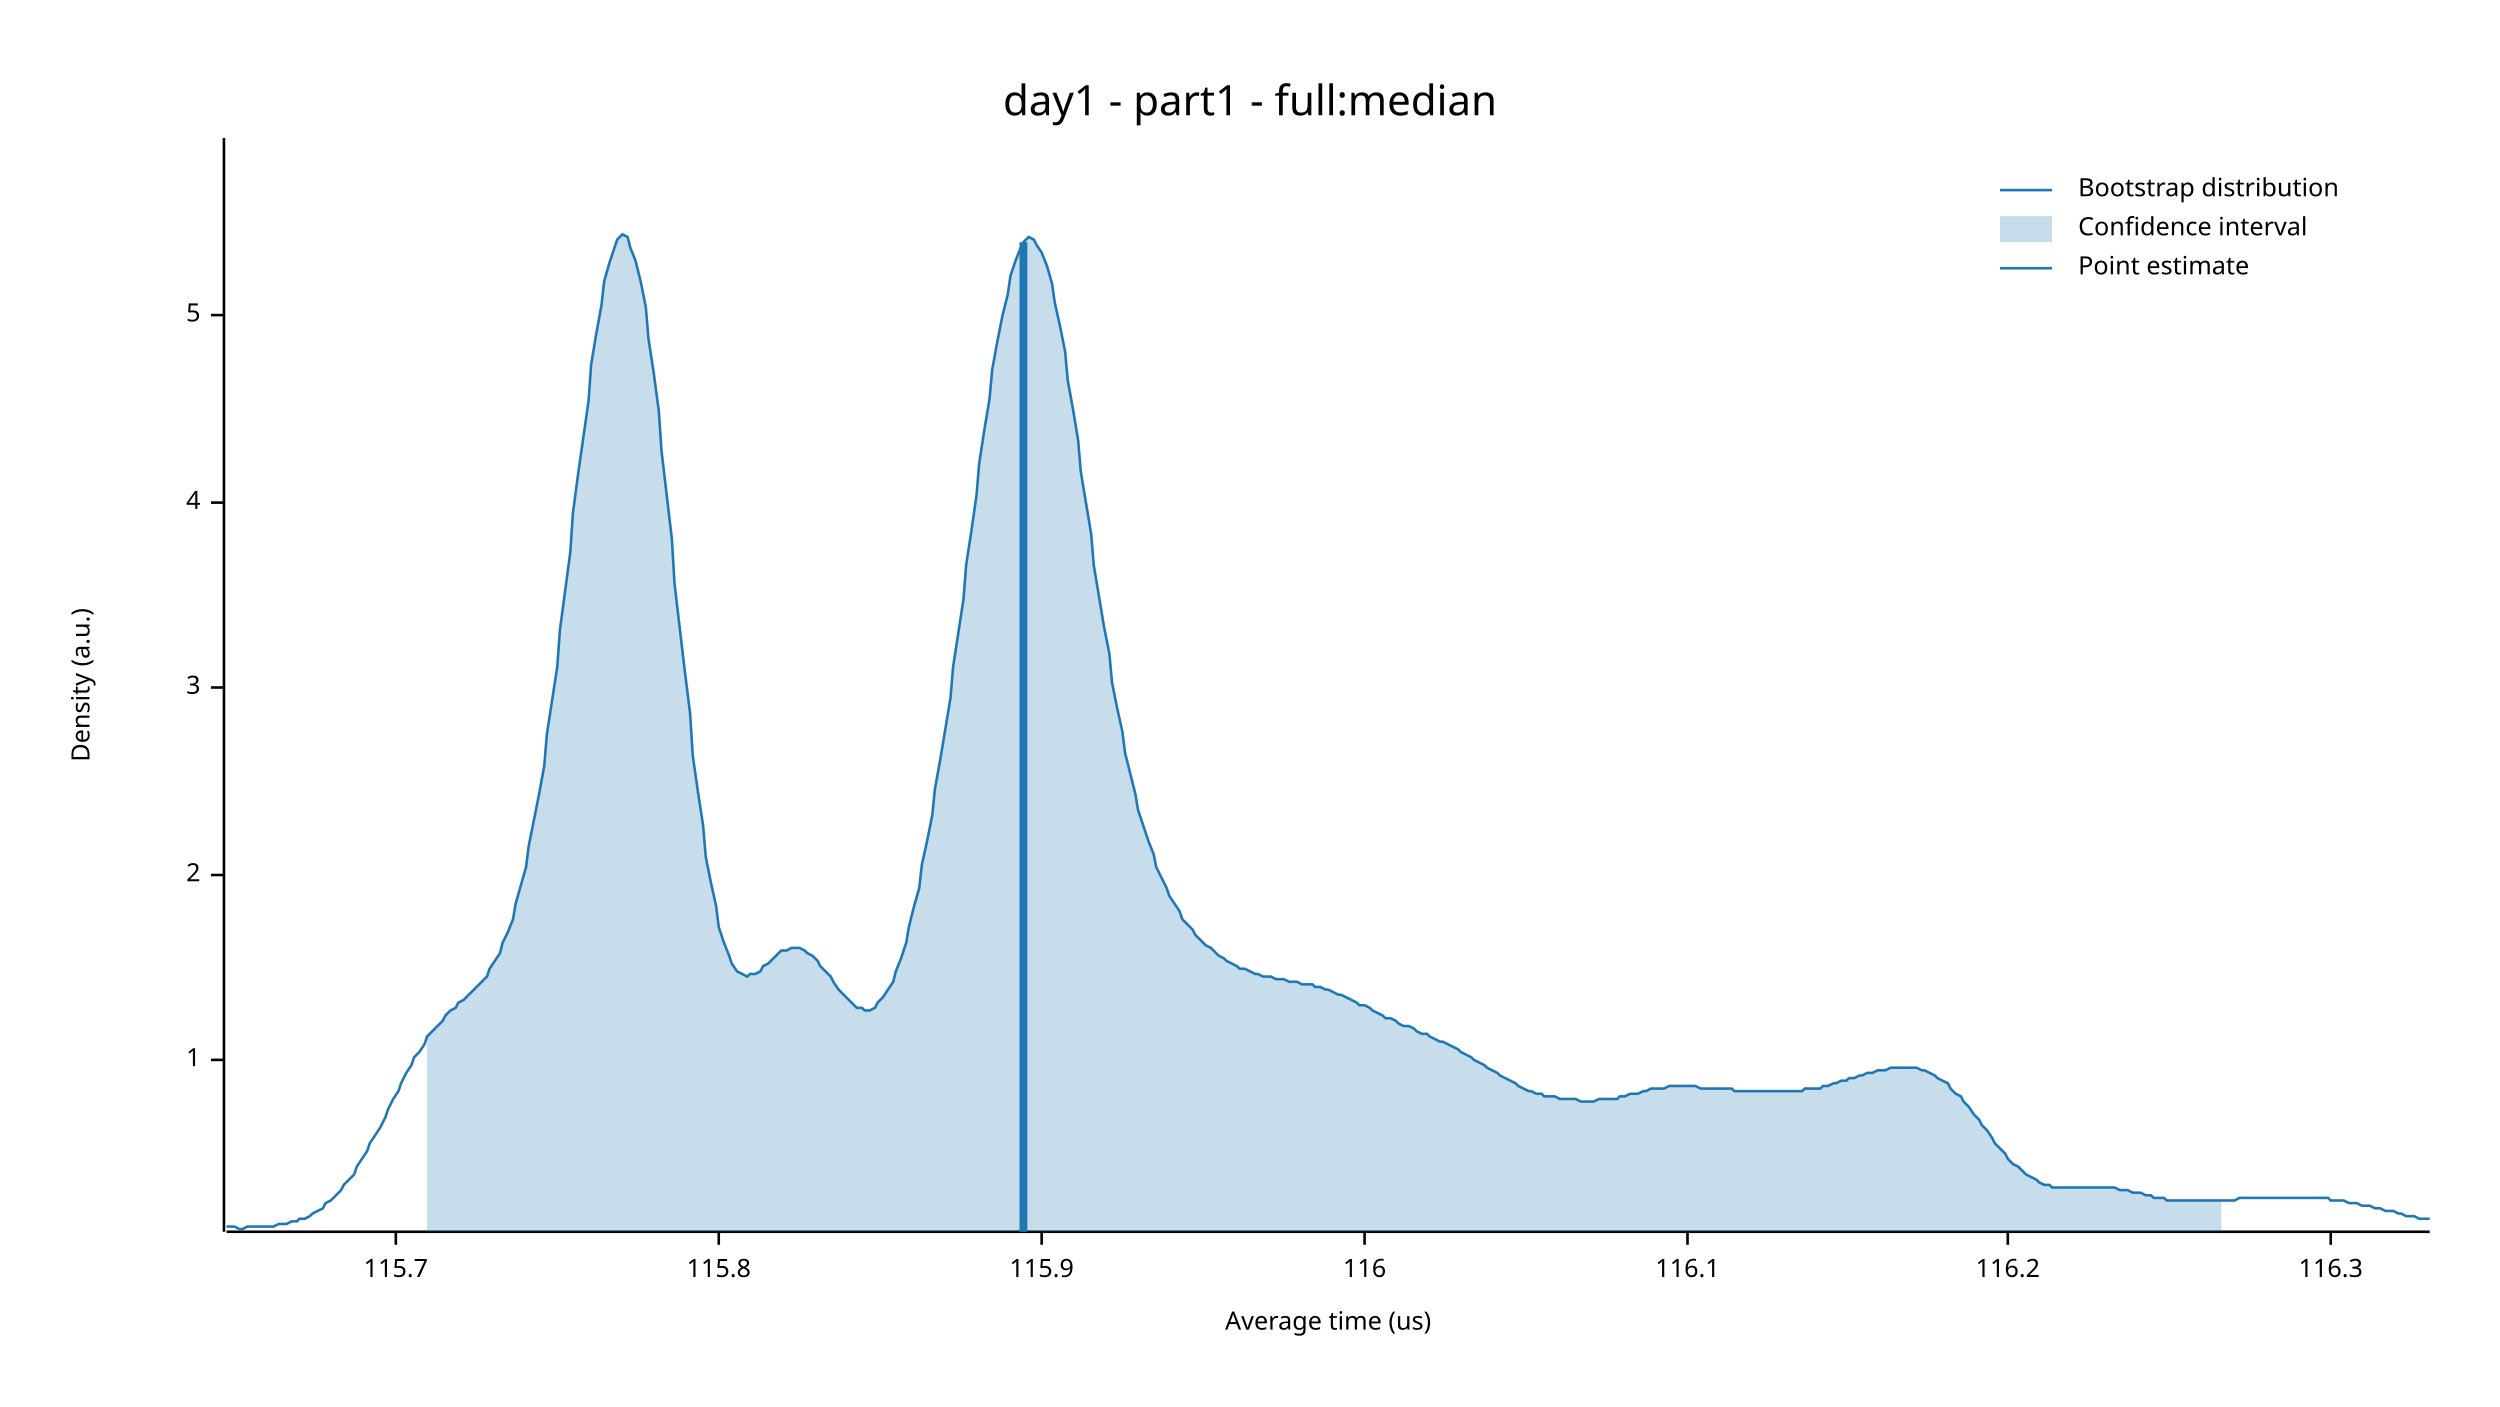
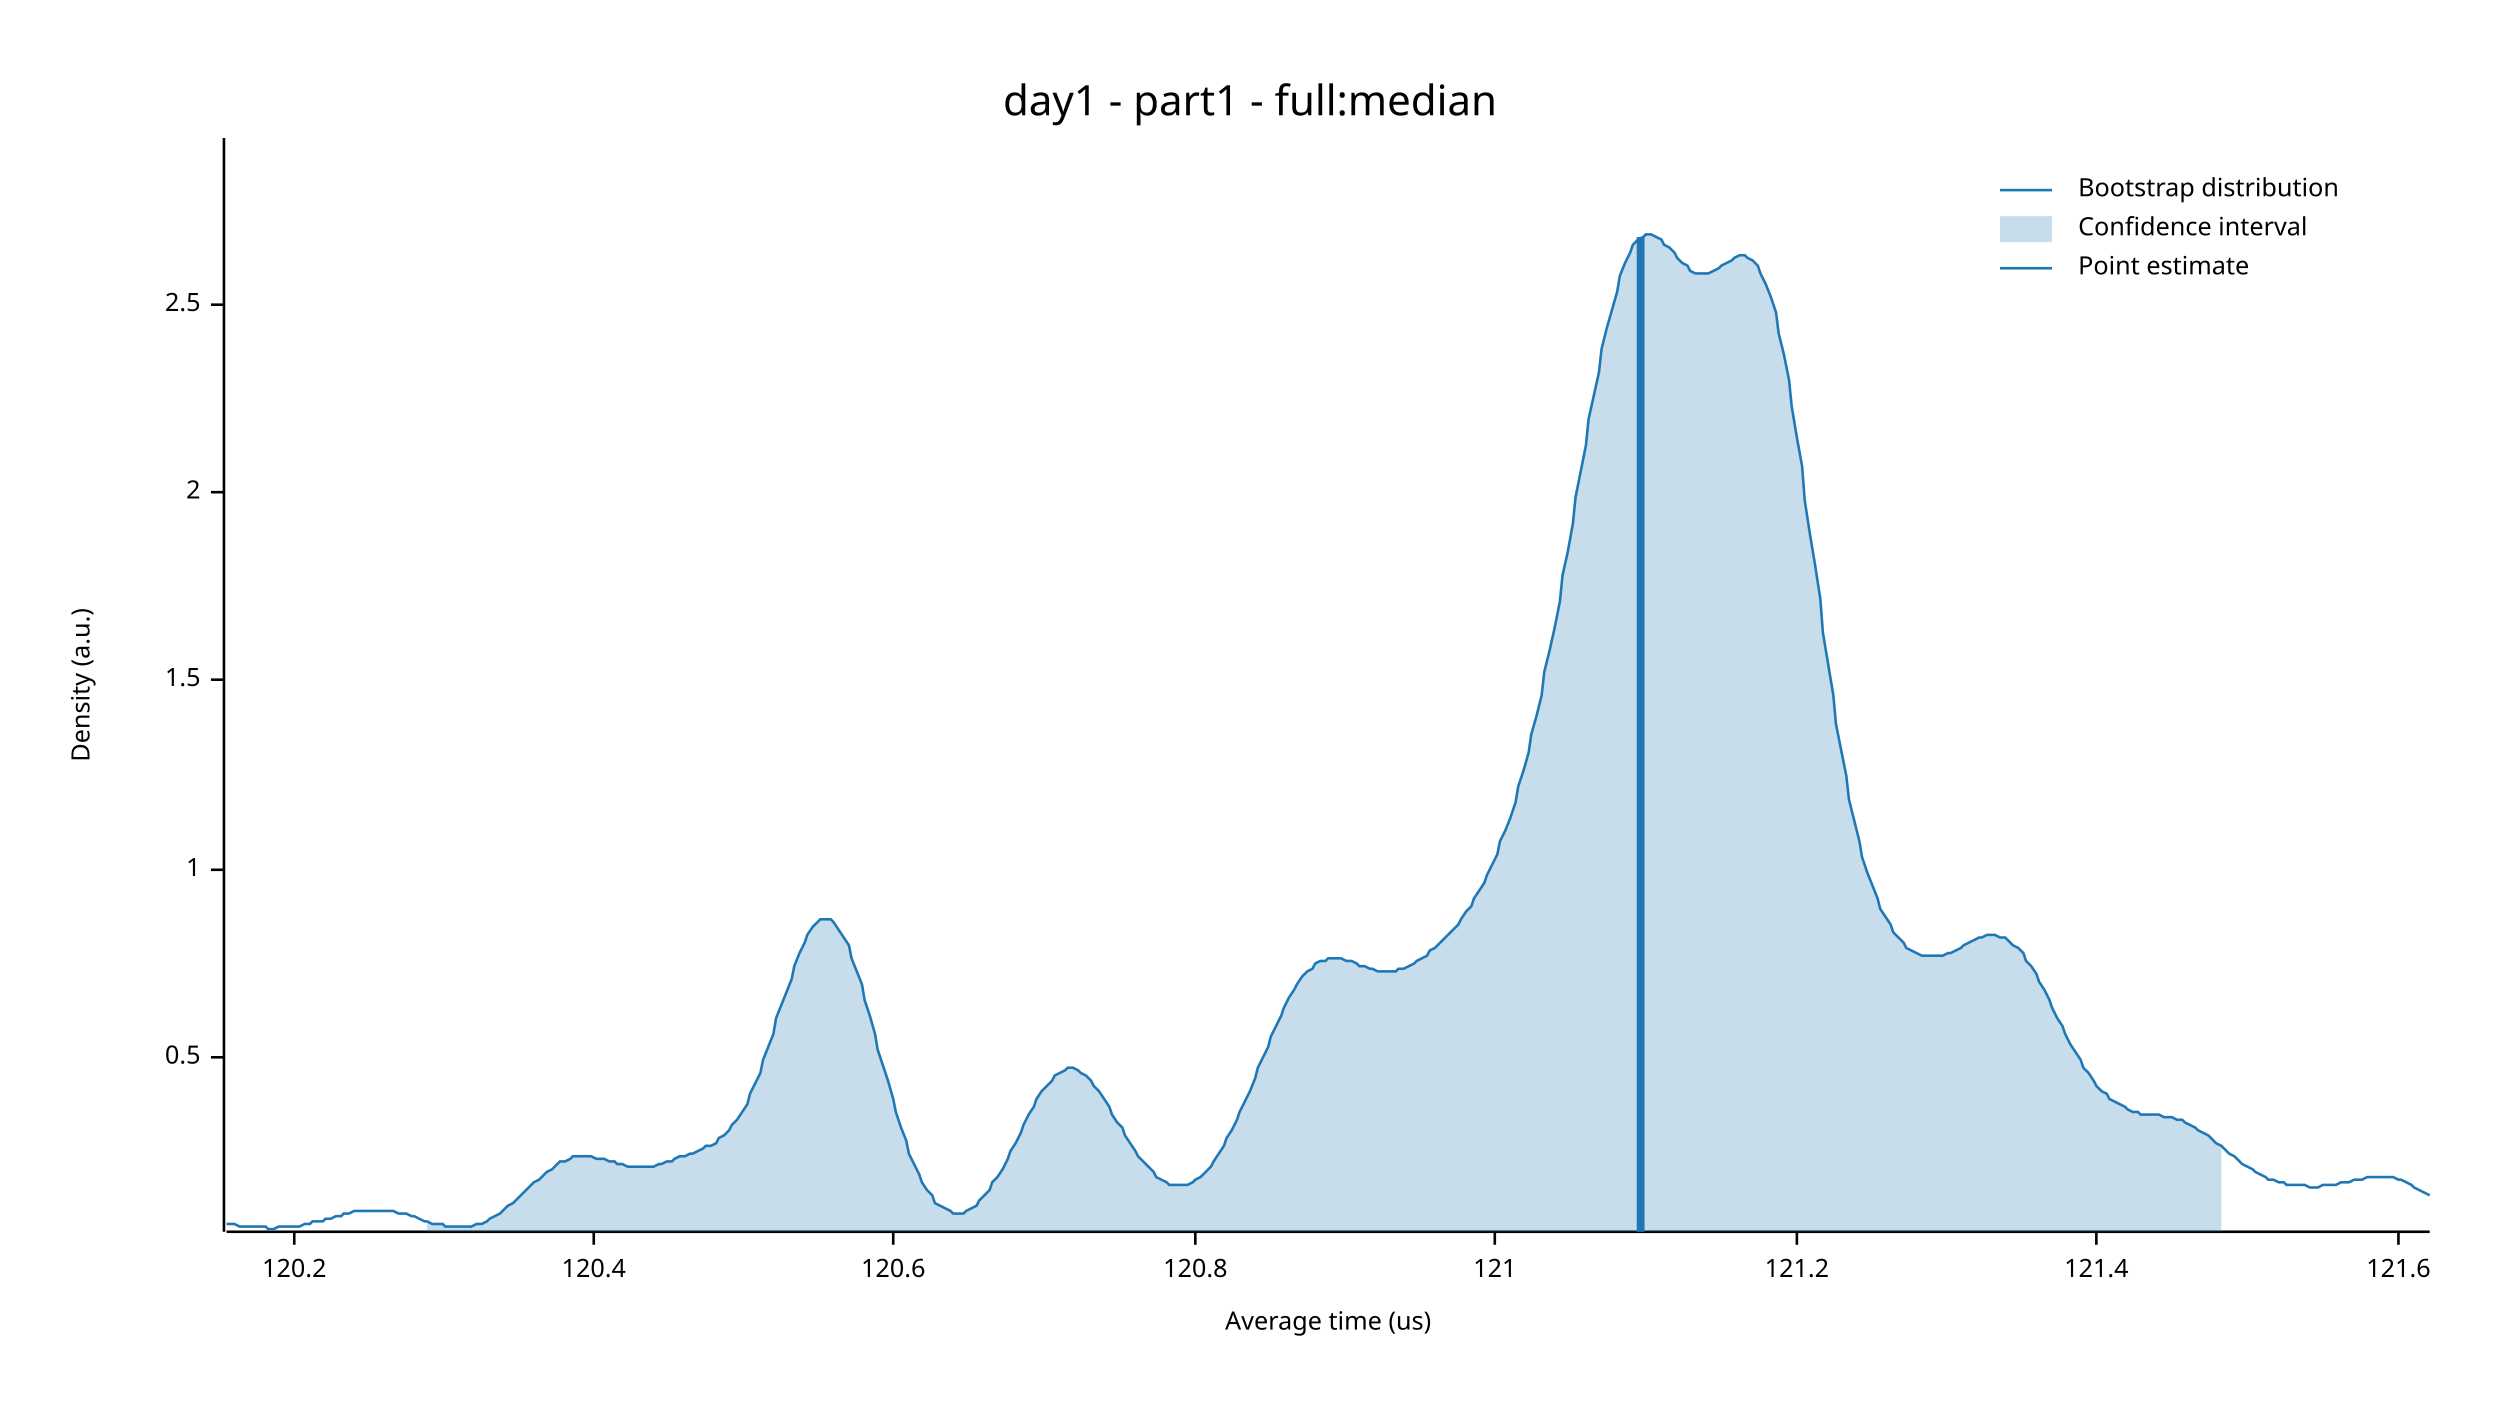
<svg xmlns="http://www.w3.org/2000/svg" width="960" height="540" viewBox="0 0 960 540">
  <text x="480" y="32" dy="0.76em" text-anchor="middle" font-family="sans-serif" font-size="16.129" opacity="1" fill="#000000">
day1 - part1 - full:median
</text>
  <text x="27" y="263" dy="0.76em" text-anchor="middle" font-family="sans-serif" font-size="9.677" opacity="1" fill="#000000" transform="rotate(270, 27, 263)">
Density (a.u.)
</text>
  <text x="510" y="513" dy="-0.5ex" text-anchor="middle" font-family="sans-serif" font-size="9.677" opacity="1" fill="#000000">
Average time (us)
</text>
  <polyline fill="none" opacity="1" stroke="#000000" stroke-width="1" points="86,53 86,473 " />
-   <text x="77" y="407" dy="0.5ex" text-anchor="end" font-family="sans-serif" font-size="9.677" opacity="1" fill="#000000">
+   <text x="77" y="406" dy="0.5ex" text-anchor="end" font-family="sans-serif" font-size="9.677" opacity="1" fill="#000000">
+ 0.5
+ </text>
+   <polyline fill="none" opacity="1" stroke="#000000" stroke-width="1" points="81,406 86,406 " />
+   <text x="77" y="334" dy="0.5ex" text-anchor="end" font-family="sans-serif" font-size="9.677" opacity="1" fill="#000000">
1
</text>
-   <polyline fill="none" opacity="1" stroke="#000000" stroke-width="1" points="81,407 86,407 " />
-   <text x="77" y="336" dy="0.5ex" text-anchor="end" font-family="sans-serif" font-size="9.677" opacity="1" fill="#000000">
+   <polyline fill="none" opacity="1" stroke="#000000" stroke-width="1" points="81,334 86,334 " />
+   <text x="77" y="261" dy="0.5ex" text-anchor="end" font-family="sans-serif" font-size="9.677" opacity="1" fill="#000000">
+ 1.5
+ </text>
+   <polyline fill="none" opacity="1" stroke="#000000" stroke-width="1" points="81,261 86,261 " />
+   <text x="77" y="189" dy="0.5ex" text-anchor="end" font-family="sans-serif" font-size="9.677" opacity="1" fill="#000000">
2
</text>
-   <polyline fill="none" opacity="1" stroke="#000000" stroke-width="1" points="81,336 86,336 " />
-   <text x="77" y="264" dy="0.5ex" text-anchor="end" font-family="sans-serif" font-size="9.677" opacity="1" fill="#000000">
- 3
+   <polyline fill="none" opacity="1" stroke="#000000" stroke-width="1" points="81,189 86,189 " />
+   <text x="77" y="117" dy="0.5ex" text-anchor="end" font-family="sans-serif" font-size="9.677" opacity="1" fill="#000000">
+ 2.5
</text>
-   <polyline fill="none" opacity="1" stroke="#000000" stroke-width="1" points="81,264 86,264 " />
-   <text x="77" y="193" dy="0.5ex" text-anchor="end" font-family="sans-serif" font-size="9.677" opacity="1" fill="#000000">
- 4
+   <polyline fill="none" opacity="1" stroke="#000000" stroke-width="1" points="81,117 86,117 " />
+   <polyline fill="none" opacity="1" stroke="#000000" stroke-width="1" points="87,473 933,473 " />
+   <text x="113" y="483" dy="0.76em" text-anchor="middle" font-family="sans-serif" font-size="9.677" opacity="1" fill="#000000">
+ 120.2
</text>
-   <polyline fill="none" opacity="1" stroke="#000000" stroke-width="1" points="81,193 86,193 " />
-   <text x="77" y="121" dy="0.5ex" text-anchor="end" font-family="sans-serif" font-size="9.677" opacity="1" fill="#000000">
- 5
+   <polyline fill="none" opacity="1" stroke="#000000" stroke-width="1" points="113,473 113,478 " />
+   <text x="228" y="483" dy="0.76em" text-anchor="middle" font-family="sans-serif" font-size="9.677" opacity="1" fill="#000000">
+ 120.4
</text>
-   <polyline fill="none" opacity="1" stroke="#000000" stroke-width="1" points="81,121 86,121 " />
-   <polyline fill="none" opacity="1" stroke="#000000" stroke-width="1" points="87,473 933,473 " />
-   <text x="152" y="483" dy="0.76em" text-anchor="middle" font-family="sans-serif" font-size="9.677" opacity="1" fill="#000000">
- 115.7
+   <polyline fill="none" opacity="1" stroke="#000000" stroke-width="1" points="228,473 228,478 " />
+   <text x="343" y="483" dy="0.76em" text-anchor="middle" font-family="sans-serif" font-size="9.677" opacity="1" fill="#000000">
+ 120.6
</text>
-   <polyline fill="none" opacity="1" stroke="#000000" stroke-width="1" points="152,473 152,478 " />
-   <text x="276" y="483" dy="0.76em" text-anchor="middle" font-family="sans-serif" font-size="9.677" opacity="1" fill="#000000">
- 115.8
+   <polyline fill="none" opacity="1" stroke="#000000" stroke-width="1" points="343,473 343,478 " />
+   <text x="459" y="483" dy="0.76em" text-anchor="middle" font-family="sans-serif" font-size="9.677" opacity="1" fill="#000000">
+ 120.8
</text>
-   <polyline fill="none" opacity="1" stroke="#000000" stroke-width="1" points="276,473 276,478 " />
-   <text x="400" y="483" dy="0.76em" text-anchor="middle" font-family="sans-serif" font-size="9.677" opacity="1" fill="#000000">
- 115.9
+   <polyline fill="none" opacity="1" stroke="#000000" stroke-width="1" points="459,473 459,478 " />
+   <text x="574" y="483" dy="0.76em" text-anchor="middle" font-family="sans-serif" font-size="9.677" opacity="1" fill="#000000">
+ 121
</text>
-   <polyline fill="none" opacity="1" stroke="#000000" stroke-width="1" points="400,473 400,478 " />
-   <text x="524" y="483" dy="0.76em" text-anchor="middle" font-family="sans-serif" font-size="9.677" opacity="1" fill="#000000">
- 116
+   <polyline fill="none" opacity="1" stroke="#000000" stroke-width="1" points="574,473 574,478 " />
+   <text x="690" y="483" dy="0.76em" text-anchor="middle" font-family="sans-serif" font-size="9.677" opacity="1" fill="#000000">
+ 121.2
</text>
-   <polyline fill="none" opacity="1" stroke="#000000" stroke-width="1" points="524,473 524,478 " />
-   <text x="648" y="483" dy="0.76em" text-anchor="middle" font-family="sans-serif" font-size="9.677" opacity="1" fill="#000000">
- 116.1
+   <polyline fill="none" opacity="1" stroke="#000000" stroke-width="1" points="690,473 690,478 " />
+   <text x="805" y="483" dy="0.76em" text-anchor="middle" font-family="sans-serif" font-size="9.677" opacity="1" fill="#000000">
+ 121.4
</text>
-   <polyline fill="none" opacity="1" stroke="#000000" stroke-width="1" points="648,473 648,478 " />
-   <text x="771" y="483" dy="0.76em" text-anchor="middle" font-family="sans-serif" font-size="9.677" opacity="1" fill="#000000">
- 116.2
+   <polyline fill="none" opacity="1" stroke="#000000" stroke-width="1" points="805,473 805,478 " />
+   <text x="921" y="483" dy="0.76em" text-anchor="middle" font-family="sans-serif" font-size="9.677" opacity="1" fill="#000000">
+ 121.6
</text>
-   <polyline fill="none" opacity="1" stroke="#000000" stroke-width="1" points="771,473 771,478 " />
-   <text x="895" y="483" dy="0.76em" text-anchor="middle" font-family="sans-serif" font-size="9.677" opacity="1" fill="#000000">
- 116.3
- </text>
-   <polyline fill="none" opacity="1" stroke="#000000" stroke-width="1" points="895,473 895,478 " />
-   <polyline fill="none" opacity="1" stroke="#1F78B4" stroke-width="1" points="87,471 88,471 90,471 92,472 93,472 95,471 97,471 98,471 100,471 102,471 103,471 105,471 107,470 109,470 110,470 112,469 114,469 115,468 117,468 119,467 120,466 122,465 124,464 125,462 127,461 129,459 131,457 132,455 134,453 136,451 137,448 139,445 141,442 142,439 144,436 146,433 148,429 149,426 151,422 153,419 154,416 156,412 158,409 159,406 161,404 163,401 164,398 166,396 168,394 170,392 171,390 173,388 175,387 176,385 178,384 180,382 181,381 183,379 185,377 187,375 188,372 190,369 192,366 193,362 195,358 197,353 198,347 200,340 202,333 203,325 205,315 207,305 209,294 210,282 212,269 214,256 215,242 217,227 219,212 220,197 222,182 224,168 226,154 227,140 229,128 231,117 232,108 234,101 236,95 237,92 239,90 241,91 242,95 244,100 246,108 248,118 249,130 251,143 253,158 254,173 256,190 258,207 259,224 261,241 263,258 265,274 266,290 268,304 270,317 271,329 273,339 275,348 276,356 278,362 280,367 281,370 283,373 285,374 287,375 288,374 290,374 292,373 293,371 295,370 297,368 298,367 300,365 302,365 304,364 305,364 307,364 309,365 310,366 312,367 314,369 315,371 317,373 319,375 320,377 322,380 324,382 326,384 327,385 329,387 331,387 332,388 334,388 336,387 337,385 339,383 341,380 343,377 344,373 346,368 348,362 349,356 351,348 353,341 354,332 356,323 358,313 359,303 361,292 363,280 365,268 366,256 368,243 370,230 371,217 373,204 375,190 376,178 378,165 380,153 381,142 383,131 385,121 387,113 388,106 390,100 392,95 393,93 395,91 397,92 398,94 400,97 402,102 404,109 405,116 407,125 409,135 410,146 412,157 414,169 415,181 417,193 419,205 420,217 422,229 424,241 426,251 427,262 429,272 431,281 432,289 434,297 436,305 437,311 439,317 441,323 443,328 444,333 446,337 448,341 449,344 451,347 453,350 454,353 456,355 458,357 459,359 461,361 463,363 465,364 466,365 468,367 470,368 471,369 473,370 475,371 476,372 478,372 480,373 482,374 483,374 485,375 487,375 488,375 490,376 492,376 493,376 495,377 497,377 498,377 500,378 502,378 504,378 505,379 507,379 509,380 510,380 512,381 514,382 515,382 517,383 519,384 521,385 522,386 524,386 526,387 527,388 529,389 531,390 532,391 534,391 536,392 537,393 539,394 541,394 543,395 544,396 546,397 548,397 549,398 551,399 553,400 554,400 556,401 558,402 560,403 561,404 563,405 565,406 566,407 568,408 570,409 571,410 573,411 575,412 576,413 578,414 580,415 582,416 583,417 585,418 587,419 588,419 590,420 592,420 593,421 595,421 597,421 599,422 600,422 602,422 604,422 605,422 607,423 609,423 610,423 612,423 614,422 615,422 617,422 619,422 621,422 622,421 624,421 626,420 627,420 629,420 631,419 632,419 634,418 636,418 638,418 639,418 641,417 643,417 644,417 646,417 648,417 649,417 651,417 653,418 654,418 656,418 658,418 660,418 661,418 663,418 665,418 666,419 668,419 670,419 671,419 673,419 675,419 676,419 678,419 680,419 682,419 683,419 685,419 687,419 688,419 690,419 692,419 693,418 695,418 697,418 699,418 700,417 702,417 704,416 705,416 707,415 709,415 710,414 712,414 714,413 715,413 717,412 719,412 721,411 722,411 724,411 726,410 727,410 729,410 731,410 732,410 734,410 736,410 738,411 739,411 741,412 743,413 744,414 746,415 748,416 749,418 751,420 753,421 754,423 756,425 758,428 760,430 761,432 763,434 765,437 766,439 768,441 770,443 771,445 773,447 775,448 777,450 778,451 780,452 782,453 783,454 785,455 787,455 788,456 790,456 792,456 793,456 795,456 797,456 799,456 800,456 802,456 804,456 805,456 807,456 809,456 810,456 812,456 814,457 816,457 817,457 819,458 821,458 822,458 824,459 826,459 827,460 829,460 831,460 832,461 834,461 836,461 838,461 839,461 841,461 843,461 844,461 846,461 848,461 849,461 851,461 853,461 855,461 856,461 858,461 860,460 861,460 863,460 865,460 866,460 868,460 870,460 871,460 873,460 875,460 877,460 878,460 880,460 882,460 883,460 885,460 887,460 888,460 890,460 892,460 894,460 895,461 897,461 899,461 900,461 902,462 904,462 905,462 907,463 909,463 910,463 912,464 914,464 916,465 917,465 919,465 921,466 922,466 924,467 926,467 927,467 929,468 931,468 933,468 " />
-   <polygon opacity="0.25" fill="#1F78B4" points="164,398 166,396 168,394 170,392 171,390 173,388 175,387 176,385 178,384 180,382 181,381 183,379 185,377 187,375 188,372 190,369 192,366 193,362 195,358 197,353 198,347 200,340 202,333 203,325 205,315 207,305 209,294 210,282 212,269 214,256 215,242 217,227 219,212 220,197 222,182 224,168 226,154 227,140 229,128 231,117 232,108 234,101 236,95 237,92 239,90 241,91 242,95 244,100 246,108 248,118 249,130 251,143 253,158 254,173 256,190 258,207 259,224 261,241 263,258 265,274 266,290 268,304 270,317 271,329 273,339 275,348 276,356 278,362 280,367 281,370 283,373 285,374 287,375 288,374 290,374 292,373 293,371 295,370 297,368 298,367 300,365 302,365 304,364 305,364 307,364 309,365 310,366 312,367 314,369 315,371 317,373 319,375 320,377 322,380 324,382 326,384 327,385 329,387 331,387 332,388 334,388 336,387 337,385 339,383 341,380 343,377 344,373 346,368 348,362 349,356 351,348 353,341 354,332 356,323 358,313 359,303 361,292 363,280 365,268 366,256 368,243 370,230 371,217 373,204 375,190 376,178 378,165 380,153 381,142 383,131 385,121 387,113 388,106 390,100 392,95 393,93 395,91 397,92 398,94 400,97 402,102 404,109 405,116 407,125 409,135 410,146 412,157 414,169 415,181 417,193 419,205 420,217 422,229 424,241 426,251 427,262 429,272 431,281 432,289 434,297 436,305 437,311 439,317 441,323 443,328 444,333 446,337 448,341 449,344 451,347 453,350 454,353 456,355 458,357 459,359 461,361 463,363 465,364 466,365 468,367 470,368 471,369 473,370 475,371 476,372 478,372 480,373 482,374 483,374 485,375 487,375 488,375 490,376 492,376 493,376 495,377 497,377 498,377 500,378 502,378 504,378 505,379 507,379 509,380 510,380 512,381 514,382 515,382 517,383 519,384 521,385 522,386 524,386 526,387 527,388 529,389 531,390 532,391 534,391 536,392 537,393 539,394 541,394 543,395 544,396 546,397 548,397 549,398 551,399 553,400 554,400 556,401 558,402 560,403 561,404 563,405 565,406 566,407 568,408 570,409 571,410 573,411 575,412 576,413 578,414 580,415 582,416 583,417 585,418 587,419 588,419 590,420 592,420 593,421 595,421 597,421 599,422 600,422 602,422 604,422 605,422 607,423 609,423 610,423 612,423 614,422 615,422 617,422 619,422 621,422 622,421 624,421 626,420 627,420 629,420 631,419 632,419 634,418 636,418 638,418 639,418 641,417 643,417 644,417 646,417 648,417 649,417 651,417 653,418 654,418 656,418 658,418 660,418 661,418 663,418 665,418 666,419 668,419 670,419 671,419 673,419 675,419 676,419 678,419 680,419 682,419 683,419 685,419 687,419 688,419 690,419 692,419 693,418 695,418 697,418 699,418 700,417 702,417 704,416 705,416 707,415 709,415 710,414 712,414 714,413 715,413 717,412 719,412 721,411 722,411 724,411 726,410 727,410 729,410 731,410 732,410 734,410 736,410 738,411 739,411 741,412 743,413 744,414 746,415 748,416 749,418 751,420 753,421 754,423 756,425 758,428 760,430 761,432 763,434 765,437 766,439 768,441 770,443 771,445 773,447 775,448 777,450 778,451 780,452 782,453 783,454 785,455 787,455 788,456 790,456 792,456 793,456 795,456 797,456 799,456 800,456 802,456 804,456 805,456 807,456 809,456 810,456 812,456 814,457 816,457 817,457 819,458 821,458 822,458 824,459 826,459 827,460 829,460 831,460 832,461 834,461 836,461 838,461 839,461 841,461 843,461 844,461 846,461 848,461 849,461 851,461 853,461 853,473 164,473 " />
-   <polyline fill="none" opacity="1" stroke="#1F78B4" stroke-width="3" points="393,473 393,93 " />
+   <polyline fill="none" opacity="1" stroke="#000000" stroke-width="1" points="921,473 921,478 " />
+   <polyline fill="none" opacity="1" stroke="#1F78B4" stroke-width="1" points="87,470 88,470 90,470 92,471 93,471 95,471 97,471 98,471 100,471 102,471 103,472 105,472 107,471 109,471 110,471 112,471 114,471 115,471 117,470 119,470 120,469 122,469 124,469 125,468 127,468 129,467 131,467 132,466 134,466 136,465 137,465 139,465 141,465 142,465 144,465 146,465 148,465 149,465 151,465 153,466 154,466 156,466 158,467 159,467 161,468 163,469 164,469 166,470 168,470 170,470 171,471 173,471 175,471 176,471 178,471 180,471 181,471 183,470 185,470 187,469 188,468 190,467 192,466 193,465 195,463 197,462 198,461 200,459 202,457 203,456 205,454 207,453 209,451 210,450 212,449 214,447 215,446 217,446 219,445 220,444 222,444 224,444 226,444 227,444 229,445 231,445 232,445 234,446 236,446 237,447 239,447 241,448 242,448 244,448 246,448 248,448 249,448 251,448 253,447 254,447 256,446 258,446 259,445 261,444 263,444 265,443 266,443 268,442 270,441 271,440 273,440 275,439 276,437 278,436 280,434 281,432 283,430 285,427 287,424 288,420 290,416 292,412 293,407 295,402 297,397 298,391 300,386 302,381 304,376 305,371 307,366 309,362 310,359 312,356 314,354 315,353 317,353 319,353 320,354 322,357 324,360 326,363 327,368 329,373 331,378 332,384 334,390 336,397 337,403 339,409 341,415 343,422 344,427 346,433 348,438 349,443 351,447 353,451 354,454 356,457 358,459 359,462 361,463 363,464 365,465 366,466 368,466 370,466 371,465 373,464 375,463 376,461 378,459 380,457 381,454 383,452 385,449 387,445 388,442 390,439 392,435 393,432 395,428 397,425 398,422 400,419 402,417 404,415 405,413 407,412 409,411 410,410 412,410 414,411 415,412 417,413 419,415 420,417 422,419 424,422 426,425 427,428 429,431 431,433 432,436 434,439 436,442 437,444 439,446 441,448 443,450 444,452 446,453 448,454 449,455 451,455 453,455 454,455 456,455 458,454 459,453 461,452 463,450 465,448 466,446 468,443 470,440 471,437 473,434 475,430 476,427 478,423 480,419 482,414 483,410 485,406 487,402 488,398 490,394 492,390 493,387 495,383 497,380 498,378 500,375 502,373 504,372 505,370 507,369 509,369 510,368 512,368 514,368 515,368 517,369 519,369 521,370 522,371 524,371 526,372 527,372 529,373 531,373 532,373 534,373 536,373 537,372 539,372 541,371 543,370 544,369 546,368 548,367 549,365 551,364 553,362 554,361 556,359 558,357 560,355 561,353 563,350 565,348 566,345 568,342 570,339 571,336 573,332 575,328 576,323 578,319 580,314 582,308 583,302 585,296 587,289 588,282 590,275 592,267 593,258 595,250 597,241 599,231 600,221 602,212 604,201 605,191 607,181 609,171 610,161 612,152 614,143 615,134 617,126 619,119 621,112 622,106 624,101 626,97 627,94 629,92 631,91 632,90 634,90 636,91 638,92 639,94 641,95 643,97 644,99 646,101 648,102 649,104 651,105 653,105 654,105 656,105 658,104 660,103 661,102 663,101 665,100 666,99 668,98 670,98 671,99 673,100 675,102 676,105 678,109 680,114 682,120 683,128 685,136 687,146 688,156 690,168 692,179 693,192 695,205 697,217 699,230 700,243 702,255 704,267 705,278 707,288 709,298 710,307 712,315 714,323 715,329 717,335 719,340 721,345 722,349 724,352 726,355 727,358 729,360 731,362 732,364 734,365 736,366 738,367 739,367 741,367 743,367 744,367 746,367 748,366 749,366 751,365 753,364 754,363 756,362 758,361 760,360 761,360 763,359 765,359 766,359 768,360 770,360 771,361 773,363 775,364 777,366 778,369 780,371 782,374 783,377 785,380 787,384 788,387 790,391 792,394 793,397 795,401 797,404 799,407 800,410 802,412 804,415 805,417 807,419 809,420 810,422 812,423 814,424 816,425 817,426 819,427 821,427 822,428 824,428 826,428 827,428 829,428 831,429 832,429 834,429 836,430 838,430 839,431 841,432 843,433 844,434 846,435 848,436 849,437 851,439 853,440 855,442 856,443 858,444 860,446 861,447 863,448 865,449 866,450 868,451 870,452 871,453 873,453 875,454 877,454 878,455 880,455 882,455 883,455 885,455 887,456 888,456 890,456 892,455 894,455 895,455 897,455 899,454 900,454 902,454 904,453 905,453 907,453 909,452 910,452 912,452 914,452 916,452 917,452 919,452 921,453 922,453 924,454 926,455 927,456 929,457 931,458 933,459 " />
+   <polygon opacity="0.25" fill="#1F78B4" points="164,469 166,470 168,470 170,470 171,471 173,471 175,471 176,471 178,471 180,471 181,471 183,470 185,470 187,469 188,468 190,467 192,466 193,465 195,463 197,462 198,461 200,459 202,457 203,456 205,454 207,453 209,451 210,450 212,449 214,447 215,446 217,446 219,445 220,444 222,444 224,444 226,444 227,444 229,445 231,445 232,445 234,446 236,446 237,447 239,447 241,448 242,448 244,448 246,448 248,448 249,448 251,448 253,447 254,447 256,446 258,446 259,445 261,444 263,444 265,443 266,443 268,442 270,441 271,440 273,440 275,439 276,437 278,436 280,434 281,432 283,430 285,427 287,424 288,420 290,416 292,412 293,407 295,402 297,397 298,391 300,386 302,381 304,376 305,371 307,366 309,362 310,359 312,356 314,354 315,353 317,353 319,353 320,354 322,357 324,360 326,363 327,368 329,373 331,378 332,384 334,390 336,397 337,403 339,409 341,415 343,422 344,427 346,433 348,438 349,443 351,447 353,451 354,454 356,457 358,459 359,462 361,463 363,464 365,465 366,466 368,466 370,466 371,465 373,464 375,463 376,461 378,459 380,457 381,454 383,452 385,449 387,445 388,442 390,439 392,435 393,432 395,428 397,425 398,422 400,419 402,417 404,415 405,413 407,412 409,411 410,410 412,410 414,411 415,412 417,413 419,415 420,417 422,419 424,422 426,425 427,428 429,431 431,433 432,436 434,439 436,442 437,444 439,446 441,448 443,450 444,452 446,453 448,454 449,455 451,455 453,455 454,455 456,455 458,454 459,453 461,452 463,450 465,448 466,446 468,443 470,440 471,437 473,434 475,430 476,427 478,423 480,419 482,414 483,410 485,406 487,402 488,398 490,394 492,390 493,387 495,383 497,380 498,378 500,375 502,373 504,372 505,370 507,369 509,369 510,368 512,368 514,368 515,368 517,369 519,369 521,370 522,371 524,371 526,372 527,372 529,373 531,373 532,373 534,373 536,373 537,372 539,372 541,371 543,370 544,369 546,368 548,367 549,365 551,364 553,362 554,361 556,359 558,357 560,355 561,353 563,350 565,348 566,345 568,342 570,339 571,336 573,332 575,328 576,323 578,319 580,314 582,308 583,302 585,296 587,289 588,282 590,275 592,267 593,258 595,250 597,241 599,231 600,221 602,212 604,201 605,191 607,181 609,171 610,161 612,152 614,143 615,134 617,126 619,119 621,112 622,106 624,101 626,97 627,94 629,92 631,91 632,90 634,90 636,91 638,92 639,94 641,95 643,97 644,99 646,101 648,102 649,104 651,105 653,105 654,105 656,105 658,104 660,103 661,102 663,101 665,100 666,99 668,98 670,98 671,99 673,100 675,102 676,105 678,109 680,114 682,120 683,128 685,136 687,146 688,156 690,168 692,179 693,192 695,205 697,217 699,230 700,243 702,255 704,267 705,278 707,288 709,298 710,307 712,315 714,323 715,329 717,335 719,340 721,345 722,349 724,352 726,355 727,358 729,360 731,362 732,364 734,365 736,366 738,367 739,367 741,367 743,367 744,367 746,367 748,366 749,366 751,365 753,364 754,363 756,362 758,361 760,360 761,360 763,359 765,359 766,359 768,360 770,360 771,361 773,363 775,364 777,366 778,369 780,371 782,374 783,377 785,380 787,384 788,387 790,391 792,394 793,397 795,401 797,404 799,407 800,410 802,412 804,415 805,417 807,419 809,420 810,422 812,423 814,424 816,425 817,426 819,427 821,427 822,428 824,428 826,428 827,428 829,428 831,429 832,429 834,429 836,430 838,430 839,431 841,432 843,433 844,434 846,435 848,436 849,437 851,439 853,440 853,473 164,473 " />
+   <polyline fill="none" opacity="1" stroke="#1F78B4" stroke-width="3" points="630,473 630,91 " />
  <text x="798" y="68" dy="0.76em" text-anchor="start" font-family="sans-serif" font-size="9.677" opacity="1" fill="#000000">
Bootstrap distribution
</text>
  <text x="798" y="83" dy="0.76em" text-anchor="start" font-family="sans-serif" font-size="9.677" opacity="1" fill="#000000">
Confidence interval
</text>
  <text x="798" y="98" dy="0.76em" text-anchor="start" font-family="sans-serif" font-size="9.677" opacity="1" fill="#000000">
Point estimate
</text>
  <polyline fill="none" opacity="1" stroke="#1F78B4" stroke-width="1" points="768,73 788,73 " />
  <rect x="768" y="83" width="20" height="10" opacity="0.25" fill="#1F78B4" stroke="none" />
  <polyline fill="none" opacity="1" stroke="#1F78B4" stroke-width="1" points="768,103 788,103 " />
</svg>
